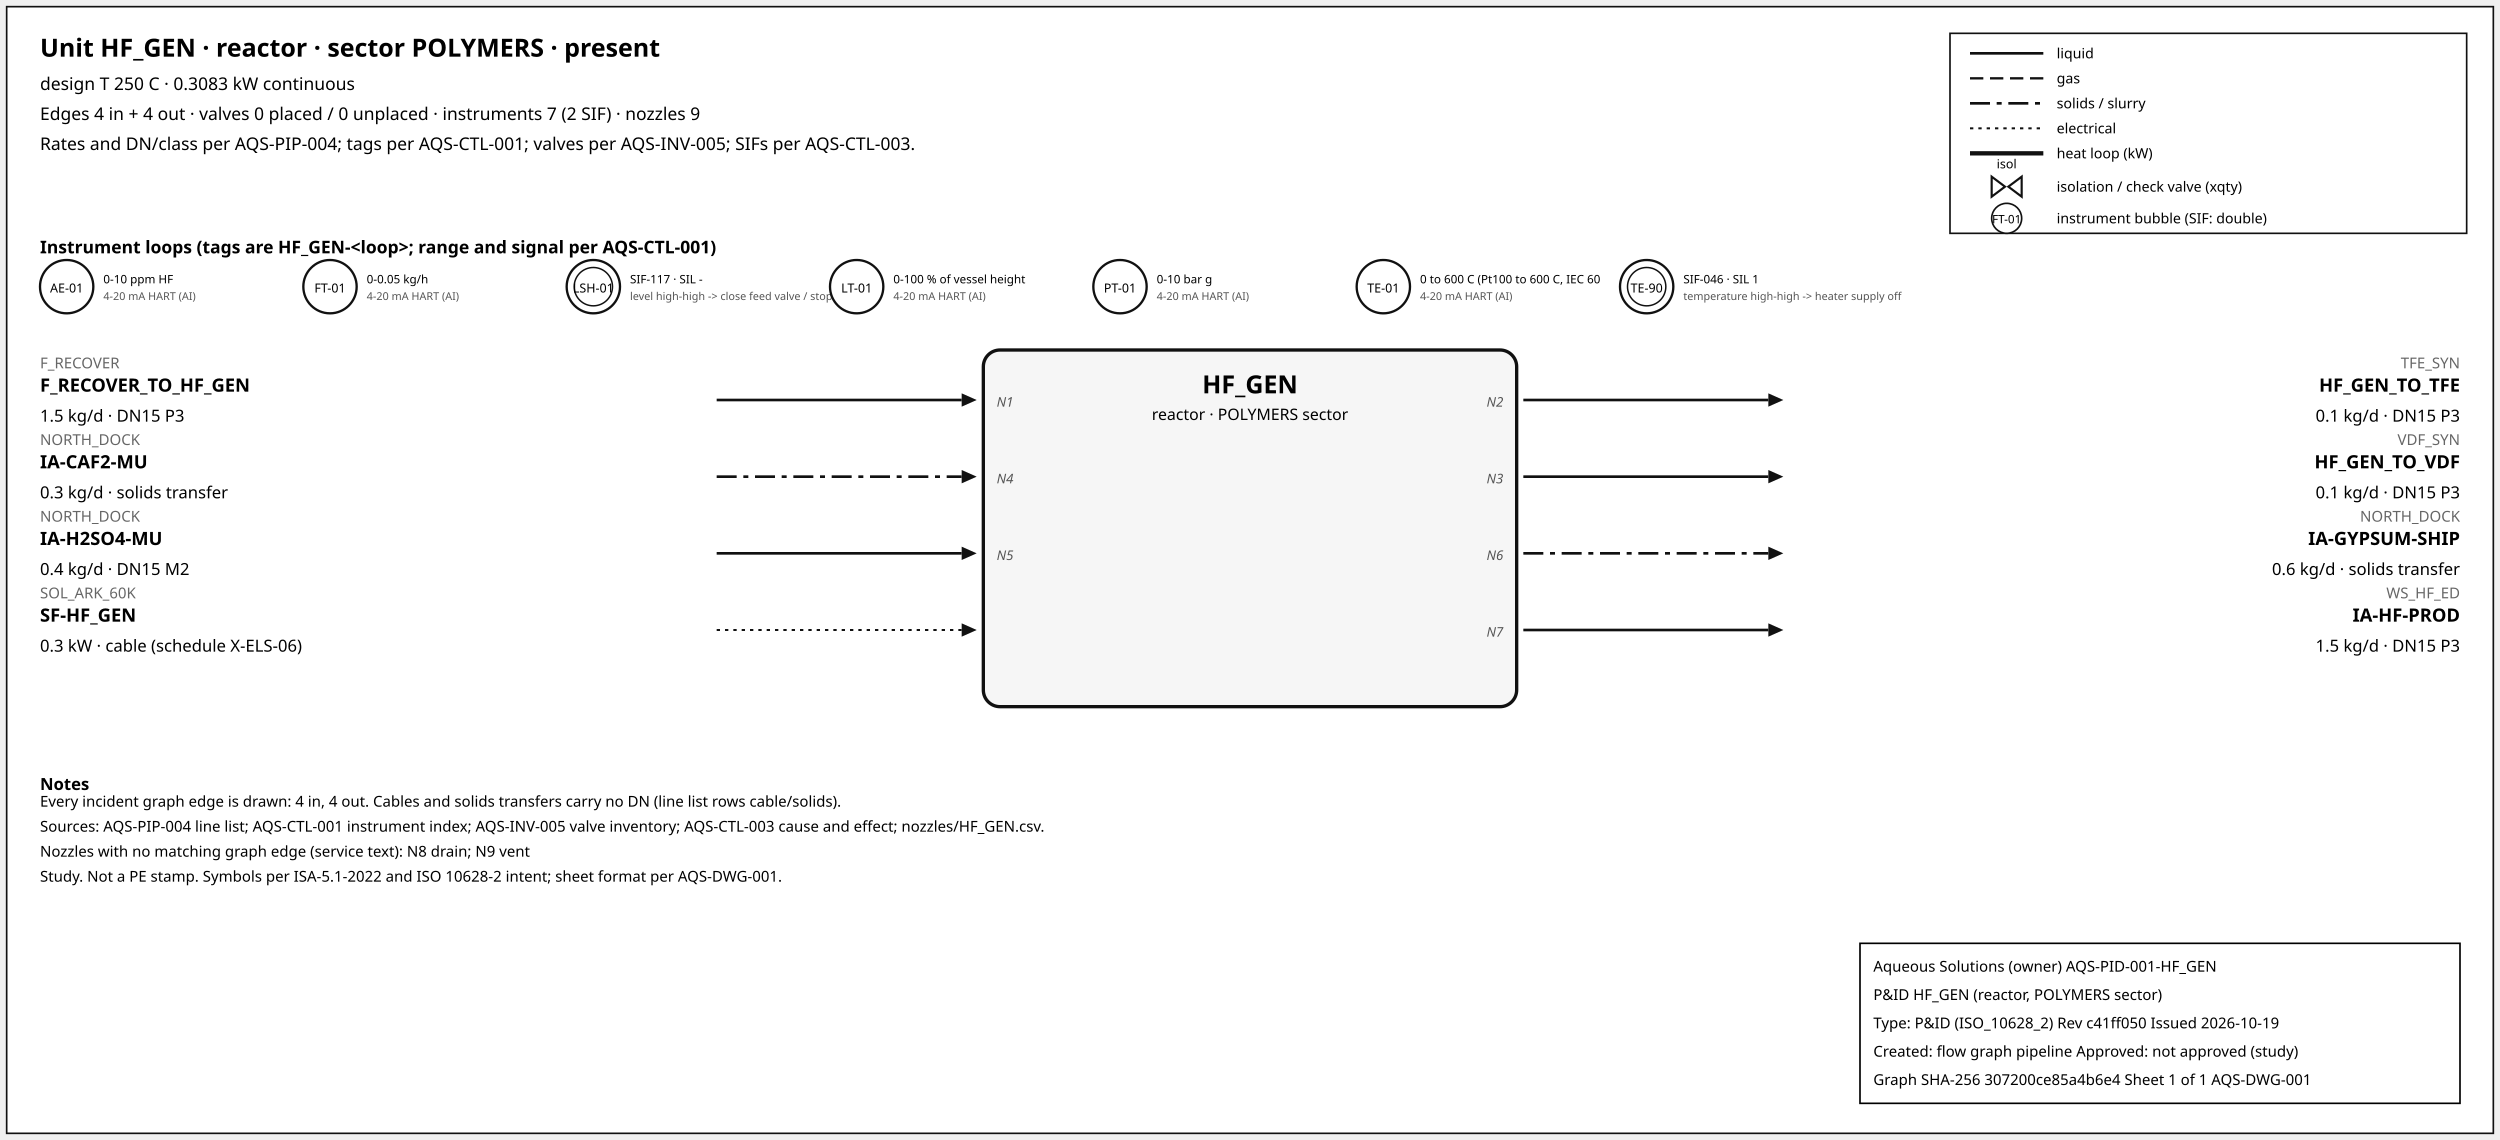
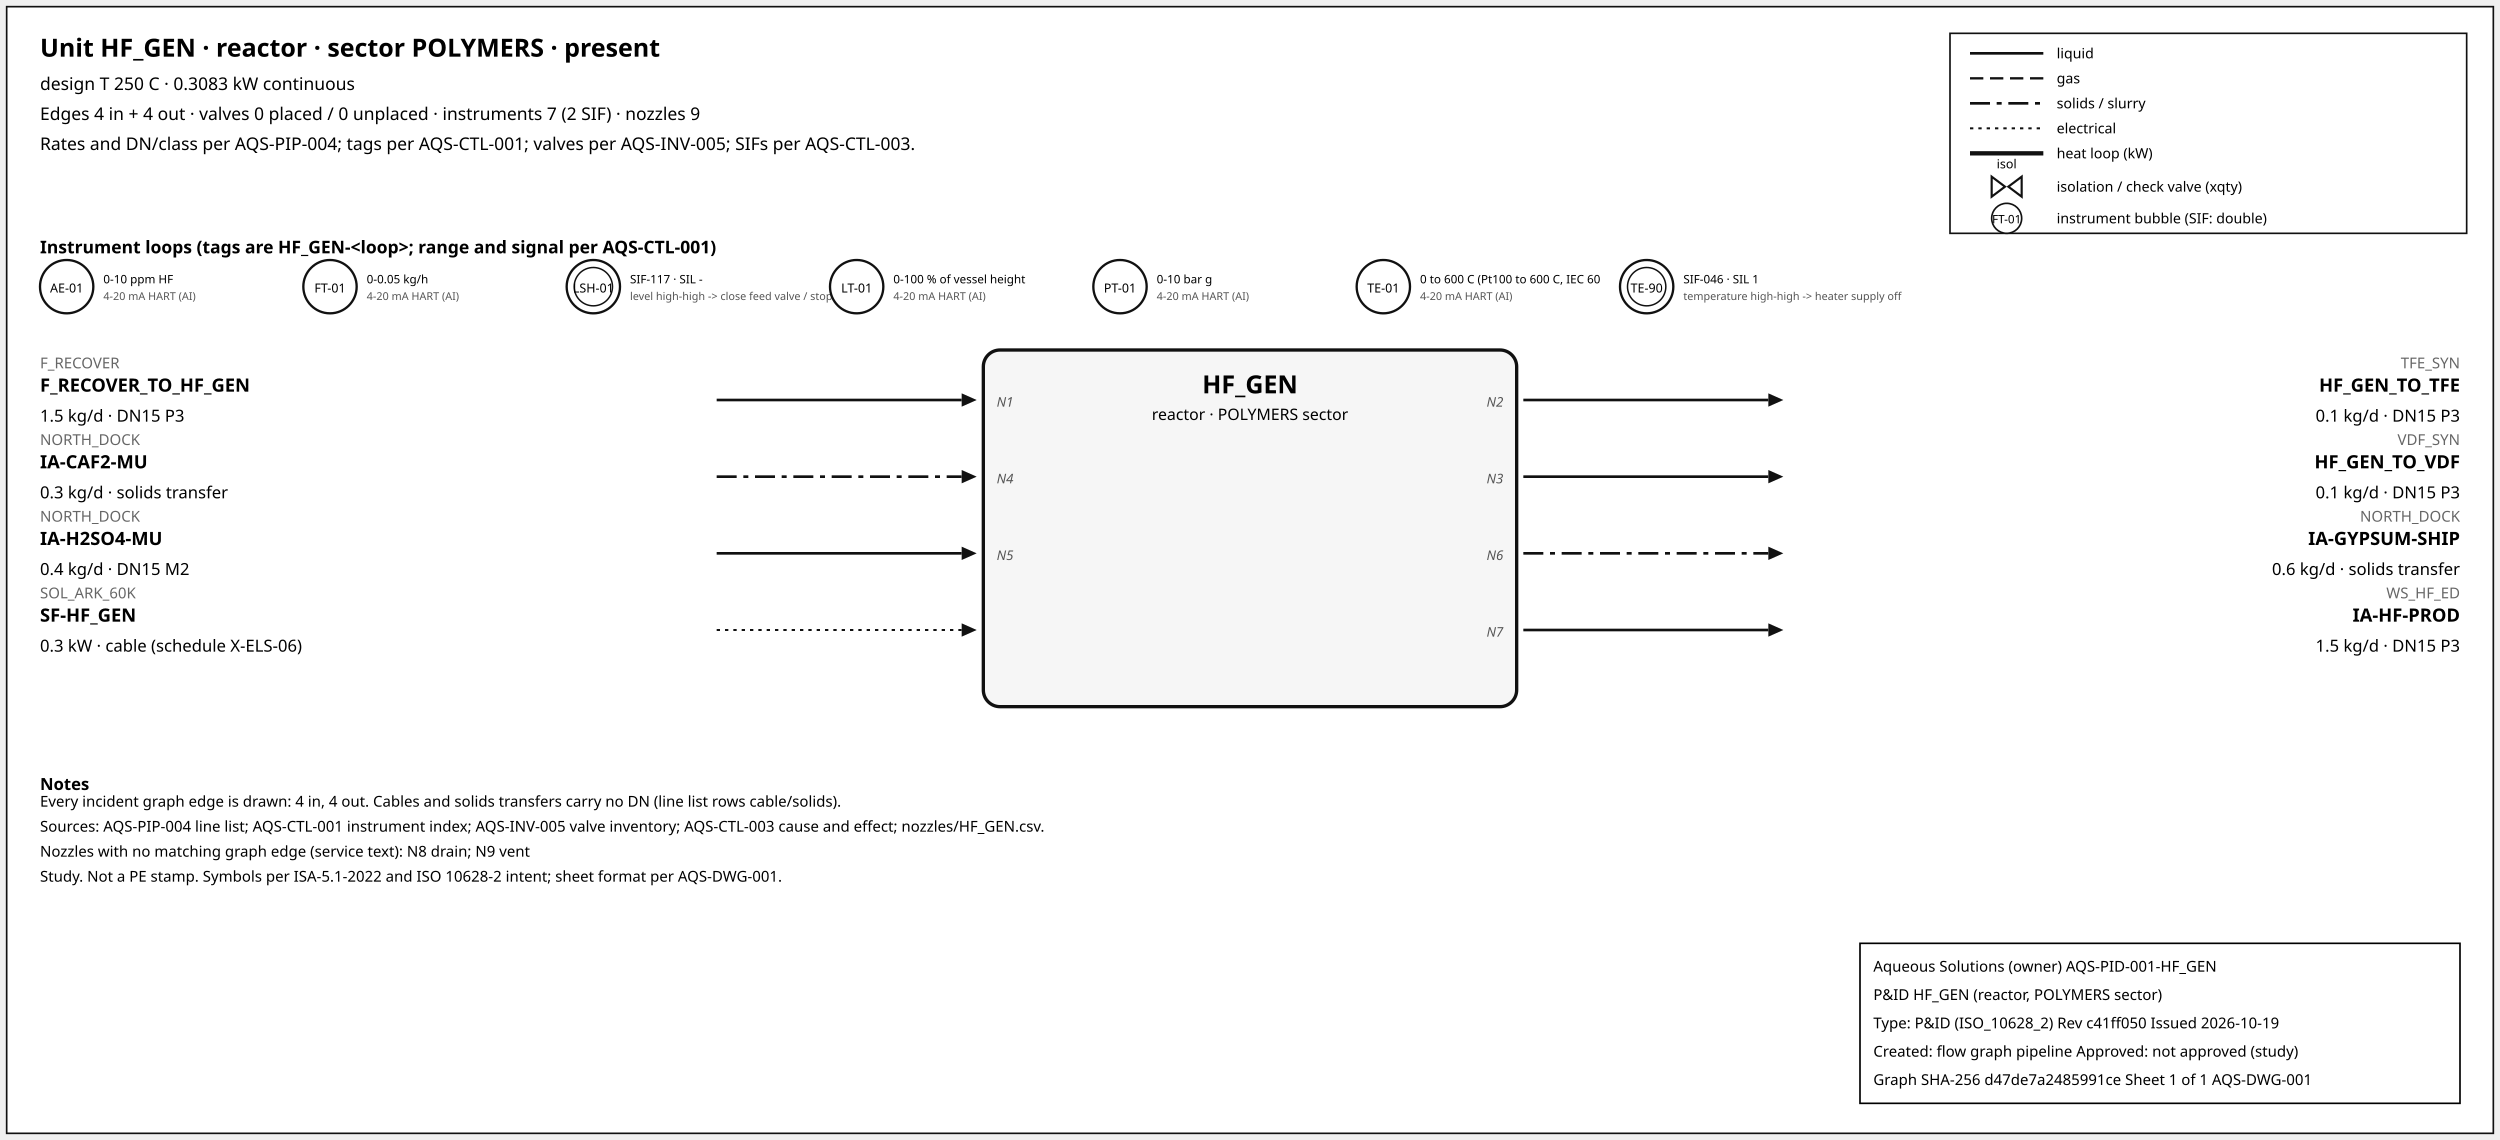
<svg xmlns="http://www.w3.org/2000/svg" width="1500" height="684" font-family="sans-serif">
  <rect x="4" y="4" width="1492" height="676" fill="white" stroke="#111" />
  <text x="24" y="34" font-size="15" font-weight="600">Unit HF_GEN · reactor · sector POLYMERS · present</text>
  <text x="24" y="54" font-size="10.5">design T 250 C · 0.3083 kW continuous</text>
  <text x="24" y="72" font-size="10.5">Edges 4 in + 4 out · valves 0 placed / 0 unplaced · instruments 7 (2 SIF) · nozzles 9</text>
  <text x="24" y="90" font-size="10.5">Rates and DN/class per AQS-PIP-004; tags per AQS-CTL-001; valves per AQS-INV-005; SIFs per AQS-CTL-003.</text>
  <rect x="1170" y="20" width="310" height="120" fill="white" stroke="#111" />
  <line x1="1182" y1="32" x2="1226" y2="32" stroke="#111" stroke-width="1.6" />
  <text x="1234" y="35" font-size="8.5">liquid</text>
  <line x1="1182" y1="47" x2="1226" y2="47" stroke="#111" stroke-width="1.4" stroke-dasharray="8,4" />
  <text x="1234" y="50" font-size="8.5">gas</text>
  <line x1="1182" y1="62" x2="1226" y2="62" stroke="#111" stroke-width="1.6" stroke-dasharray="12,4,3,4" />
  <text x="1234" y="65" font-size="8.5">solids / slurry</text>
  <line x1="1182" y1="77" x2="1226" y2="77" stroke="#111" stroke-width="1.2" stroke-dasharray="2,3" />
  <text x="1234" y="80" font-size="8.5">electrical</text>
  <line x1="1182" y1="92" x2="1226" y2="92" stroke="#111" stroke-width="2.6" />
  <text x="1234" y="95" font-size="8.5">heat loop (kW)</text>
  <path d="M 1195.0,106 L 1203.0,112 L 1195.0,118 Z M 1213.0,106 L 1205.0,112 L 1213.0,118 Z" fill="white" stroke="#111" stroke-width="1.3" />
  <text x="1204.0" y="101.0" font-size="7.5" text-anchor="middle">isol</text>
  <text x="1234" y="115" font-size="8.5">isolation / check valve (xqty)</text>
  <circle cx="1204" cy="131" r="9" fill="white" stroke="#111" />
  <text x="1204" y="134" font-size="7" text-anchor="middle">FT-01</text>
  <text x="1234" y="134" font-size="8.5">instrument bubble (SIF: double)</text>
  <text x="24" y="152" font-size="10.5" font-weight="600">Instrument loops (tags are HF_GEN-&lt;loop&gt;; range and signal per AQS-CTL-001)</text>
  <circle cx="40" cy="172" r="16" fill="white" stroke="#111" stroke-width="1.4" />
  <text x="40" y="175.5" font-size="7.5" text-anchor="middle">AE-01</text>
  <text x="62" y="170" font-size="7">0-10 ppm HF</text>
  <text x="62" y="180" font-size="6.5" fill="#555">4-20 mA HART (AI)</text>
  <circle cx="198" cy="172" r="16" fill="white" stroke="#111" stroke-width="1.4" />
  <text x="198" y="175.5" font-size="7.5" text-anchor="middle">FT-01</text>
  <text x="220" y="170" font-size="7">0-0.05 kg/h</text>
  <text x="220" y="180" font-size="6.5" fill="#555">4-20 mA HART (AI)</text>
  <circle cx="356" cy="172" r="16" fill="white" stroke="#111" stroke-width="1.4" />
  <circle cx="356" cy="172" r="11.5" fill="none" stroke="#111" stroke-width="0.9" />
  <text x="356" y="175.5" font-size="7.5" text-anchor="middle">LSH-01</text>
  <text x="378" y="170" font-size="7">SIF-117 · SIL -</text>
  <text x="378" y="180" font-size="6.5" fill="#555">level high-high -&gt; close feed valve / stop f</text>
  <circle cx="514" cy="172" r="16" fill="white" stroke="#111" stroke-width="1.4" />
  <text x="514" y="175.5" font-size="7.5" text-anchor="middle">LT-01</text>
  <text x="536" y="170" font-size="7">0-100 % of vessel height</text>
  <text x="536" y="180" font-size="6.5" fill="#555">4-20 mA HART (AI)</text>
  <circle cx="672" cy="172" r="16" fill="white" stroke="#111" stroke-width="1.4" />
  <text x="672" y="175.5" font-size="7.5" text-anchor="middle">PT-01</text>
  <text x="694" y="170" font-size="7">0-10 bar g</text>
  <text x="694" y="180" font-size="6.5" fill="#555">4-20 mA HART (AI)</text>
  <circle cx="830" cy="172" r="16" fill="white" stroke="#111" stroke-width="1.4" />
  <text x="830" y="175.5" font-size="7.5" text-anchor="middle">TE-01</text>
  <text x="852" y="170" font-size="7">0 to 600 C (Pt100 to 600 C, IEC 60</text>
  <text x="852" y="180" font-size="6.5" fill="#555">4-20 mA HART (AI)</text>
  <circle cx="988" cy="172" r="16" fill="white" stroke="#111" stroke-width="1.4" />
  <circle cx="988" cy="172" r="11.5" fill="none" stroke="#111" stroke-width="0.9" />
  <text x="988" y="175.5" font-size="7.5" text-anchor="middle">TE-90</text>
  <text x="1010" y="170" font-size="7">SIF-046 · SIL 1</text>
  <text x="1010" y="180" font-size="6.5" fill="#555">temperature high-high -&gt; heater supply off</text>
  <rect x="590" y="210" width="320" height="214" rx="10" fill="#f6f6f6" stroke="#111" stroke-width="2" />
  <text x="750.0" y="236" font-size="15" font-weight="700" text-anchor="middle">HF_GEN</text>
  <text x="750.0" y="252" font-size="9.5" text-anchor="middle">reactor · POLYMERS sector</text>
  <line x1="430" y1="240" x2="577" y2="240" stroke="#111" stroke-width="1.6" class="edge-in" />
  <polygon points="586,240 577,236 577,244" fill="#111" />
  <text x="24" y="221" font-size="9" fill="#666" text-anchor="start">F_RECOVER</text>
  <text x="24" y="235" font-size="11" font-weight="600" text-anchor="start">F_RECOVER_TO_HF_GEN</text>
  <text x="24" y="253" font-size="10" text-anchor="start">1.5 kg/d · DN15 P3</text>
  <text x="598" y="244" font-size="8" font-style="italic" fill="#555" text-anchor="start">N1</text>
  <line x1="430" y1="286" x2="577" y2="286" stroke="#111" stroke-width="1.6" stroke-dasharray="12,4,3,4" class="edge-in" />
  <polygon points="586,286 577,282 577,290" fill="#111" />
  <text x="24" y="267" font-size="9" fill="#666" text-anchor="start">NORTH_DOCK</text>
  <text x="24" y="281" font-size="11" font-weight="600" text-anchor="start">IA-CAF2-MU</text>
  <text x="24" y="299" font-size="10" text-anchor="start">0.3 kg/d · solids transfer</text>
  <text x="598" y="290" font-size="8" font-style="italic" fill="#555" text-anchor="start">N4</text>
  <line x1="430" y1="332" x2="577" y2="332" stroke="#111" stroke-width="1.6" class="edge-in" />
  <polygon points="586,332 577,328 577,336" fill="#111" />
  <text x="24" y="313" font-size="9" fill="#666" text-anchor="start">NORTH_DOCK</text>
  <text x="24" y="327" font-size="11" font-weight="600" text-anchor="start">IA-H2SO4-MU</text>
  <text x="24" y="345" font-size="10" text-anchor="start">0.4 kg/d · DN15 M2</text>
  <text x="598" y="336" font-size="8" font-style="italic" fill="#555" text-anchor="start">N5</text>
  <line x1="430" y1="378" x2="577" y2="378" stroke="#111" stroke-width="1.2" stroke-dasharray="2,3" class="edge-in" />
  <polygon points="586,378 577,374 577,382" fill="#111" />
  <text x="24" y="359" font-size="9" fill="#666" text-anchor="start">SOL_ARK_60K</text>
  <text x="24" y="373" font-size="11" font-weight="600" text-anchor="start">SF-HF_GEN</text>
  <text x="24" y="391" font-size="10" text-anchor="start">0.3 kW · cable (schedule X-ELS-06)</text>
  <line x1="914" y1="240" x2="1061" y2="240" stroke="#111" stroke-width="1.6" class="edge-out" />
  <polygon points="1070,240 1061,236 1061,244" fill="#111" />
  <text x="1476" y="221" font-size="9" fill="#666" text-anchor="end">TFE_SYN</text>
  <text x="1476" y="235" font-size="11" font-weight="600" text-anchor="end">HF_GEN_TO_TFE</text>
  <text x="1476" y="253" font-size="10" text-anchor="end">0.1 kg/d · DN15 P3</text>
  <text x="902" y="244" font-size="8" font-style="italic" fill="#555" text-anchor="end">N2</text>
  <line x1="914" y1="286" x2="1061" y2="286" stroke="#111" stroke-width="1.6" class="edge-out" />
  <polygon points="1070,286 1061,282 1061,290" fill="#111" />
  <text x="1476" y="267" font-size="9" fill="#666" text-anchor="end">VDF_SYN</text>
  <text x="1476" y="281" font-size="11" font-weight="600" text-anchor="end">HF_GEN_TO_VDF</text>
  <text x="1476" y="299" font-size="10" text-anchor="end">0.1 kg/d · DN15 P3</text>
  <text x="902" y="290" font-size="8" font-style="italic" fill="#555" text-anchor="end">N3</text>
  <line x1="914" y1="332" x2="1061" y2="332" stroke="#111" stroke-width="1.6" stroke-dasharray="12,4,3,4" class="edge-out" />
  <polygon points="1070,332 1061,328 1061,336" fill="#111" />
  <text x="1476" y="313" font-size="9" fill="#666" text-anchor="end">NORTH_DOCK</text>
  <text x="1476" y="327" font-size="11" font-weight="600" text-anchor="end">IA-GYPSUM-SHIP</text>
  <text x="1476" y="345" font-size="10" text-anchor="end">0.6 kg/d · solids transfer</text>
  <text x="902" y="336" font-size="8" font-style="italic" fill="#555" text-anchor="end">N6</text>
  <line x1="914" y1="378" x2="1061" y2="378" stroke="#111" stroke-width="1.6" class="edge-out" />
  <polygon points="1070,378 1061,374 1061,382" fill="#111" />
  <text x="1476" y="359" font-size="9" fill="#666" text-anchor="end">WS_HF_ED</text>
  <text x="1476" y="373" font-size="11" font-weight="600" text-anchor="end">IA-HF-PROD</text>
  <text x="1476" y="391" font-size="10" text-anchor="end">1.5 kg/d · DN15 P3</text>
  <text x="902" y="382" font-size="8" font-style="italic" fill="#555" text-anchor="end">N7</text>
  <text x="24" y="474" font-size="10" font-weight="600">Notes</text>
  <text x="24" y="484" font-size="9">Every incident graph edge is drawn: 4 in, 4 out. Cables and solids transfers carry no DN (line list rows cable/solids).</text>
  <text x="24" y="499" font-size="9">Sources: AQS-PIP-004 line list; AQS-CTL-001 instrument index; AQS-INV-005 valve inventory; AQS-CTL-003 cause and effect; nozzles/HF_GEN.csv.</text>
  <text x="24" y="514" font-size="9">Nozzles with no matching graph edge (service text): N8 drain; N9 vent</text>
  <text x="24" y="529" font-size="9">Study. Not a PE stamp. Symbols per ISA-5.1-2022 and ISO 10628-2 intent; sheet format per AQS-DWG-001.</text>
  <g id="aqs-title-block">
    <rect x="1116" y="566" width="360" height="96" fill="white" stroke="black" stroke-width="1" />
    <text x="1124" y="583" font-size="9">Aqueous Solutions (owner)   AQS-PID-001-HF_GEN</text>
    <text x="1124" y="600" font-size="9">P&amp;ID HF_GEN (reactor, POLYMERS sector)</text>
    <text x="1124" y="617" font-size="9">Type: P&amp;ID (ISO_10628_2)   Rev c41ff050   Issued 2026-10-19</text>
    <text x="1124" y="634" font-size="9">Created: flow graph pipeline   Approved: not approved (study)</text>
-     <text x="1124" y="651" font-size="9">Graph SHA-256 307200ce85a4b6e4   Sheet 1 of 1   AQS-DWG-001</text>
+     <text x="1124" y="651" font-size="9">Graph SHA-256 d47de7a2485991ce   Sheet 1 of 1   AQS-DWG-001</text>
  </g>
</svg>
